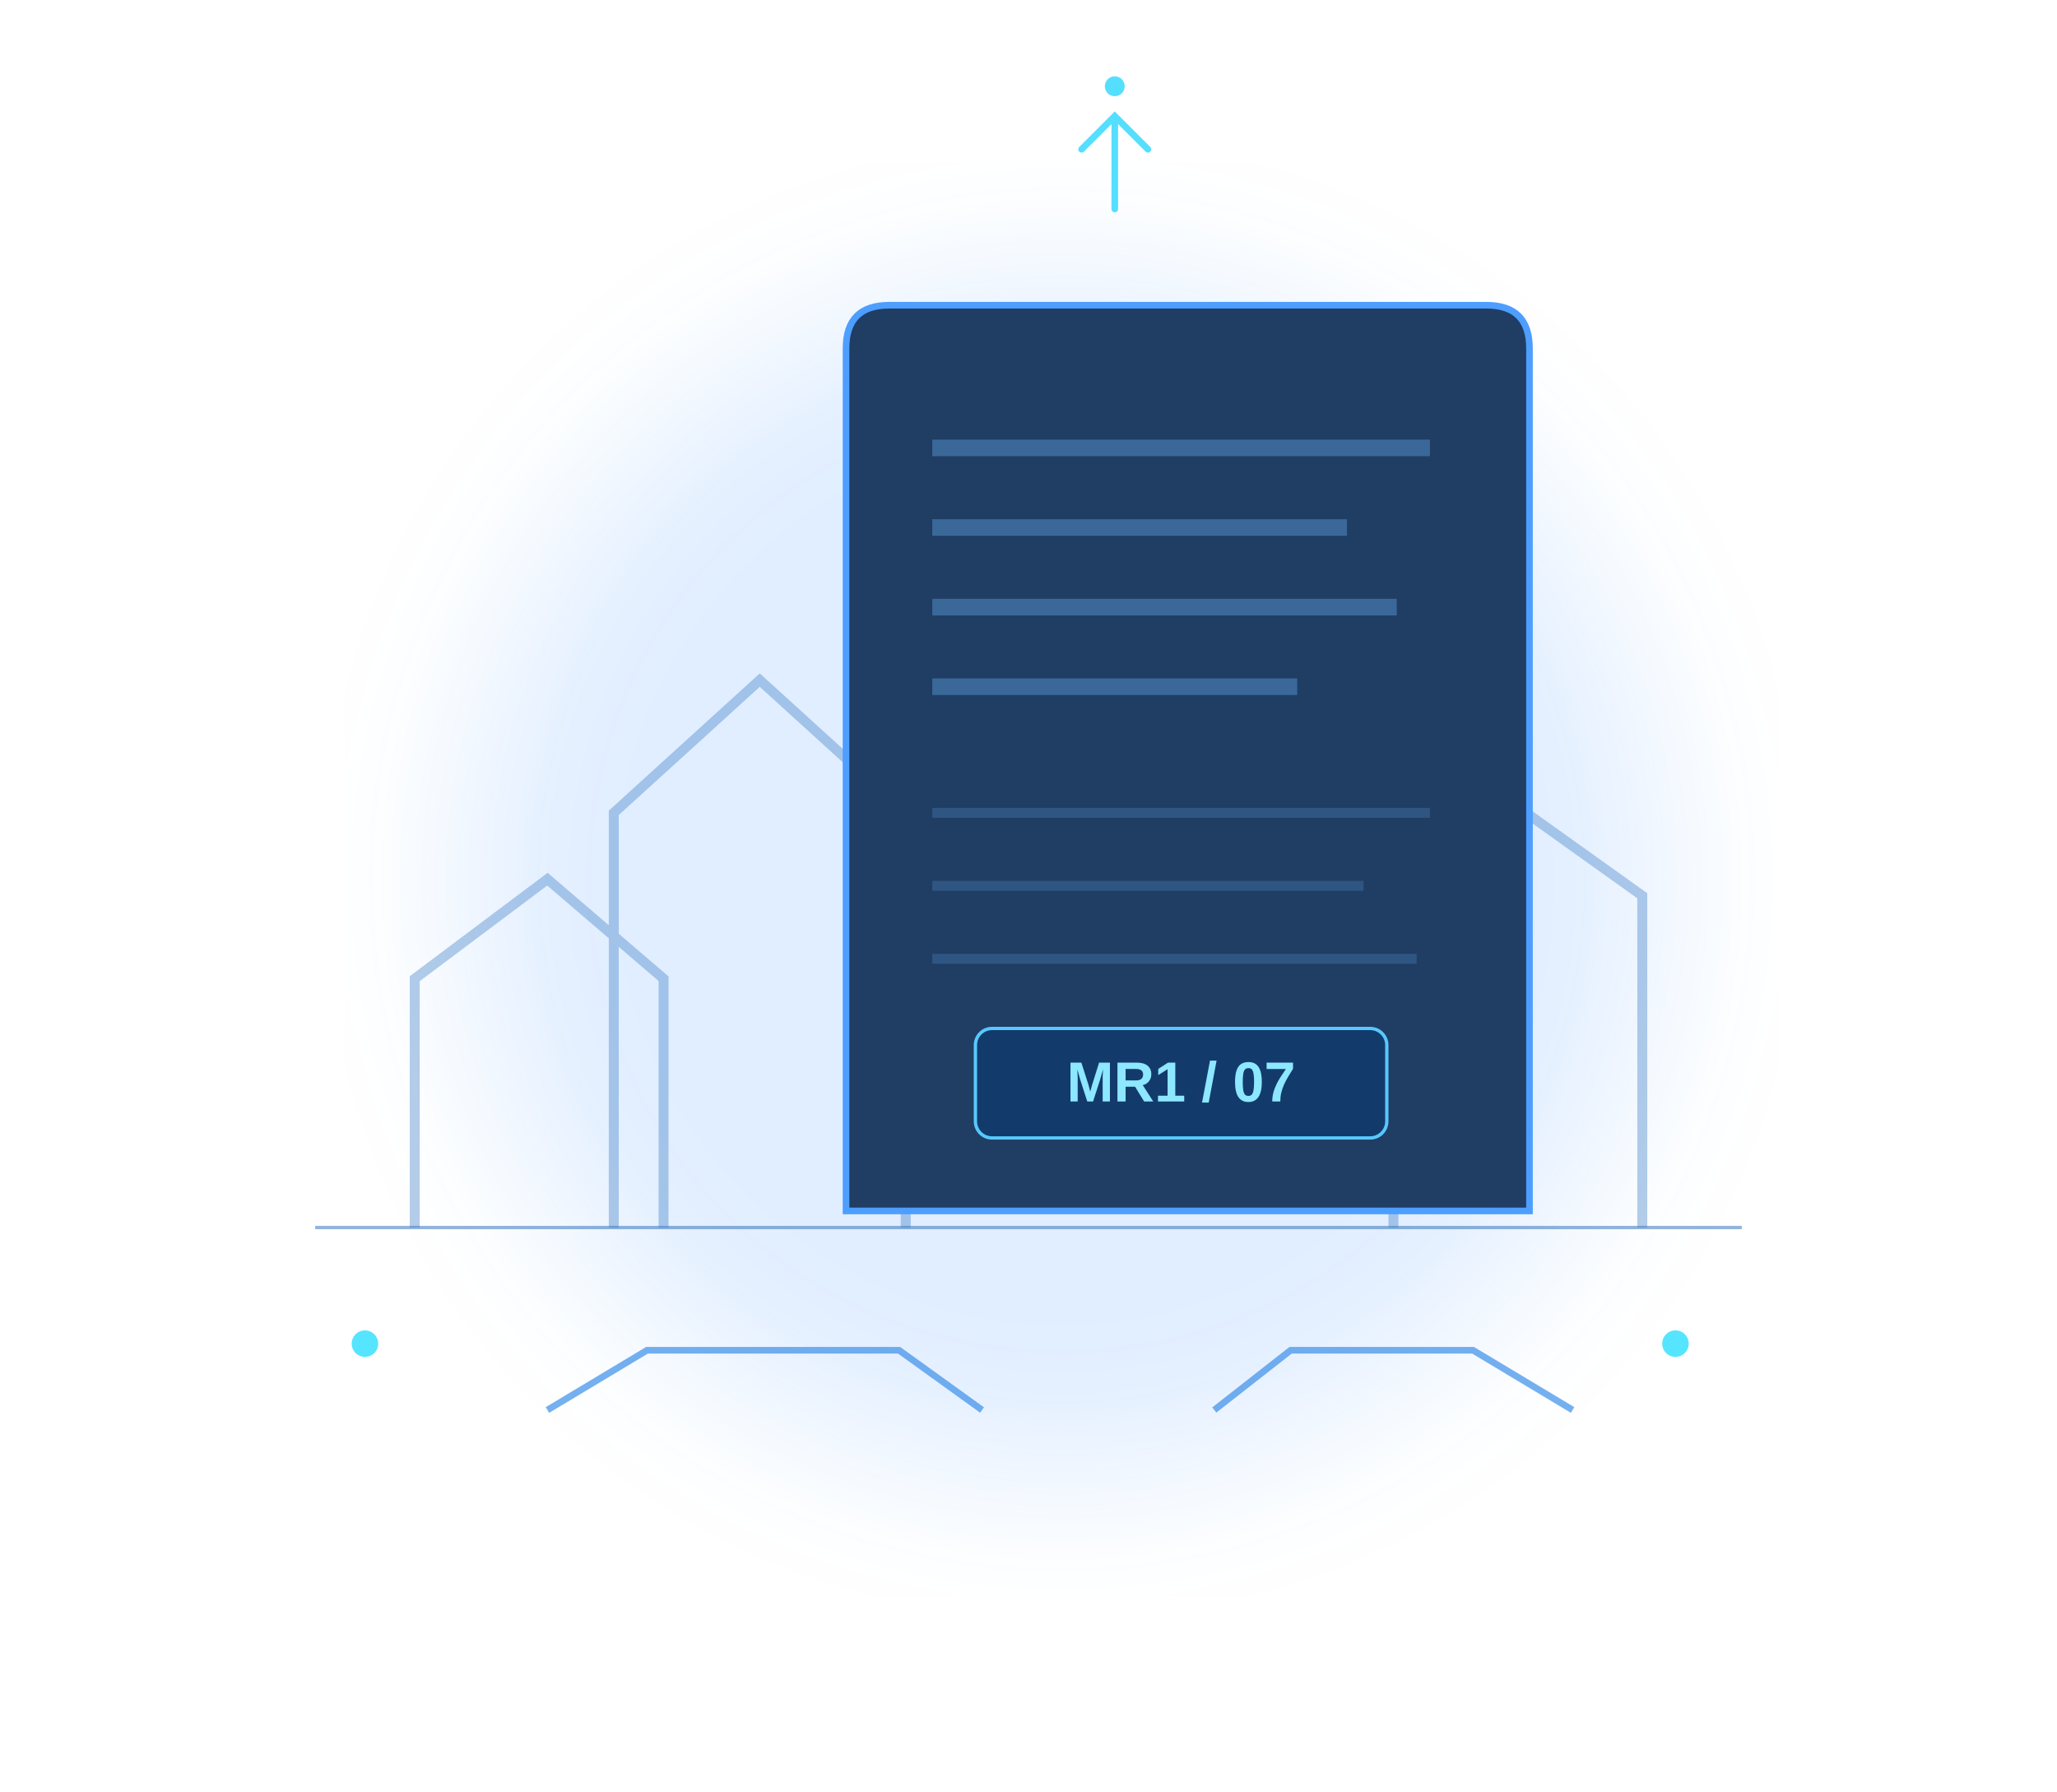
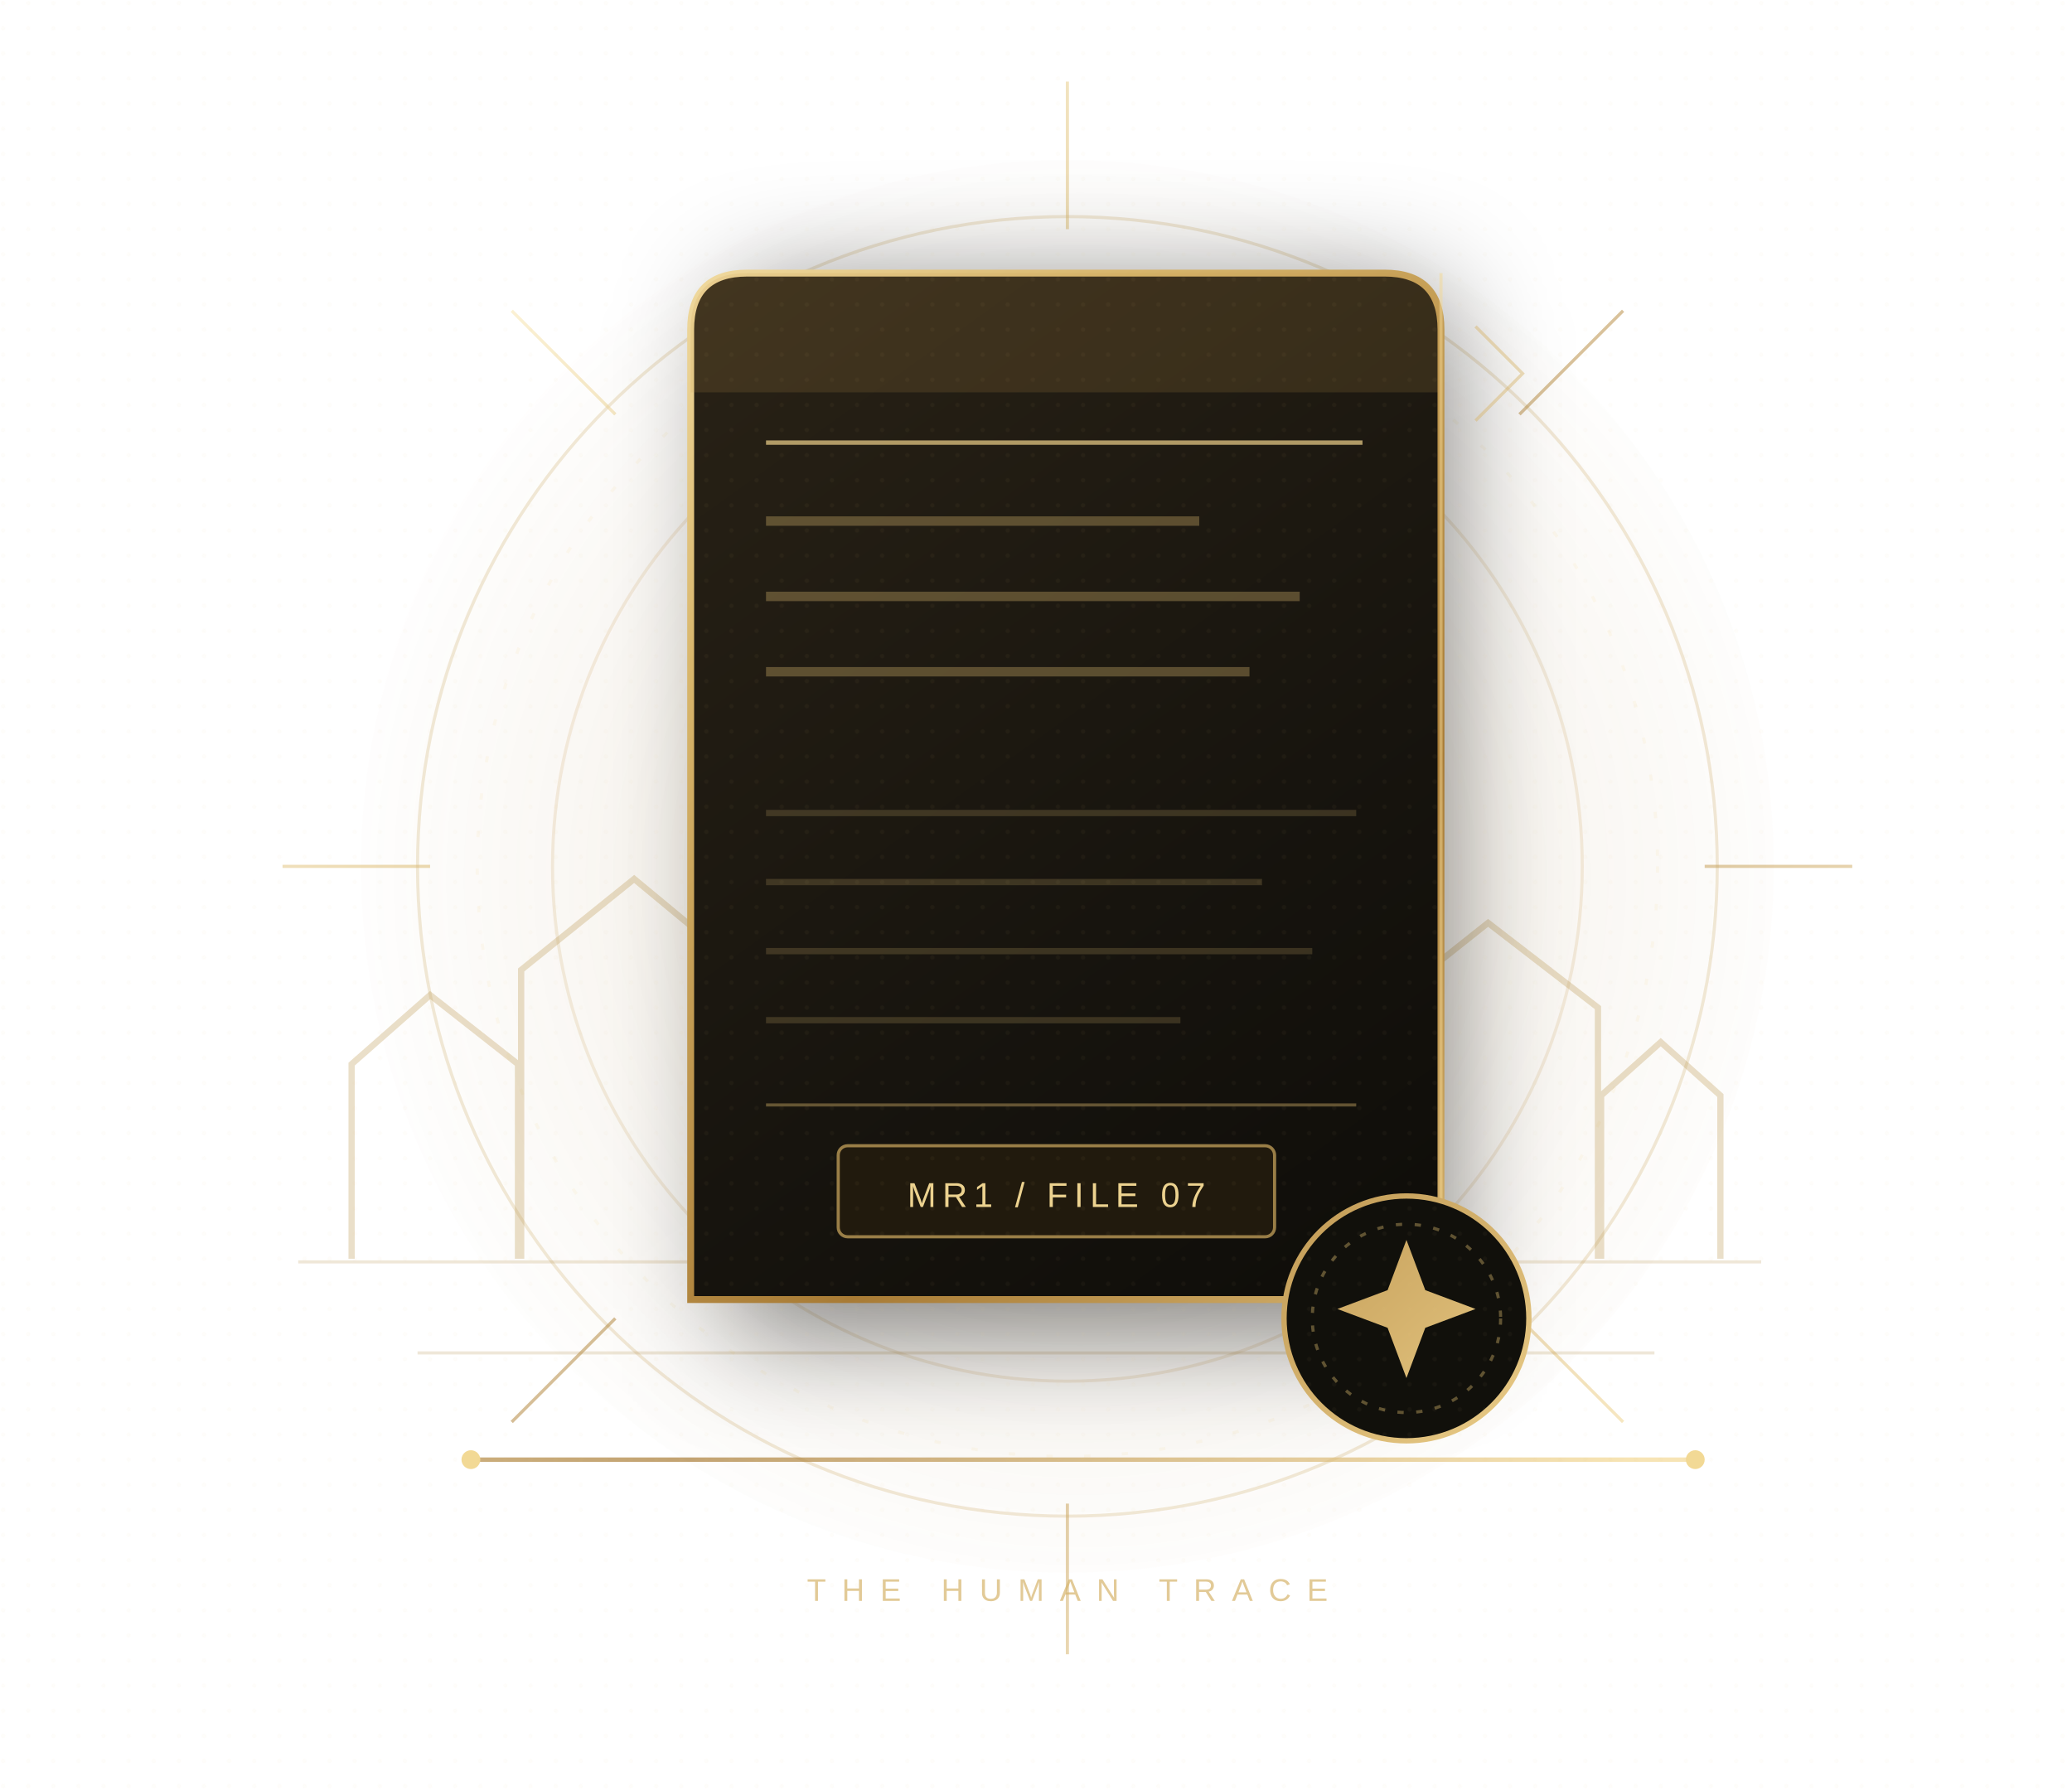
- <svg xmlns="http://www.w3.org/2000/svg" viewBox="0 0 620 540" fill="none">
+ <svg xmlns="http://www.w3.org/2000/svg" viewBox="0 0 660 570" fill="none">
  <defs>
-     <linearGradient id="paper" x1="100" y1="90" x2="470" y2="470">
-       <stop stop-color="#203d63" />
-       <stop offset="1" stop-color="#0a1424" />
+     <linearGradient id="foil" x1="150" y1="70" x2="515" y2="470" gradientUnits="userSpaceOnUse">
+       <stop stop-color="#fff0bf" />
+       <stop offset=".28" stop-color="#d8b66c" />
+       <stop offset=".62" stop-color="#a87b35" />
+       <stop offset="1" stop-color="#f3d894" />
    </linearGradient>
-     <linearGradient id="glow" x1="0" y1="0" x2="1" y2="1">
-       <stop stop-color="#58dfff" />
-       <stop offset="1" stop-color="#2673e7" />
+     <linearGradient id="paper" x1="210" y1="100" x2="465" y2="455" gradientUnits="userSpaceOnUse">
+       <stop stop-color="#292216" />
+       <stop offset=".55" stop-color="#17140e" />
+       <stop offset="1" stop-color="#0c0b08" />
    </linearGradient>
-     <filter id="blur">
-       <feGaussianBlur stdDeviation="22" />
+     <radialGradient id="halo" cx="0" cy="0" r="1" gradientTransform="matrix(0 245 -245 0 344 280)" gradientUnits="userSpaceOnUse">
+       <stop stop-color="#cda95c" stop-opacity=".2" />
+       <stop offset=".65" stop-color="#a47a35" stop-opacity=".06" />
+       <stop offset="1" stop-color="#a47a35" stop-opacity="0" />
+     </radialGradient>
+     <filter id="soft" x="0" y="0" width="660" height="570" filterUnits="userSpaceOnUse">
+       <feGaussianBlur stdDeviation="24" />
    </filter>
+     <filter id="shadow" x="130" y="42" width="430" height="485" filterUnits="userSpaceOnUse">
+       <feGaussianBlur stdDeviation="18" />
+     </filter>
+     <pattern id="micro" width="8" height="8" patternUnits="userSpaceOnUse">
+       <circle cx="1" cy="1" r=".7" fill="#e5c67e" fill-opacity=".18" />
+     </pattern>
  </defs>
-   <circle cx="320" cy="265" r="180" fill="#177cff" opacity=".13" filter="url(#blur)" />
-   <path d="M95 370h430" stroke="#2469b9" opacity=".5" />
-   <path d="M125 370V295l40-30 35 30v75M185 370V245l44-40 44 40v125M420 370V270l40-25 35 25v100" stroke="#3a7cc6" stroke-width="3" opacity=".38" />
-   <path d="M255 365V105q0-13 13-13h180q13 0 13 13v260z" fill="url(#paper)" stroke="#4d9eff" stroke-width="2" />
-   <path d="M281 135h150M281 159h125M281 183h140M281 207h110" stroke="#6ab6ff" stroke-width="5" opacity=".35" />
-   <path d="M281 245h150M281 267h130M281 289h146" stroke="#6ab6ff" stroke-width="3" opacity=".2" />
-   <rect x="294" y="310" width="124" height="33" rx="5" fill="#123b6c" stroke="#57c8ff" />
-   <text x="356" y="332" text-anchor="middle" font-family="Arial" font-weight="700" font-size="17" fill="#8de7ff">MR1 / 07</text>
-   <path d="M110 405h395" stroke="url(#glow)" stroke-width="2" />
-   <circle cx="110" cy="405" r="4" fill="#55e5ff" />
-   <circle cx="505" cy="405" r="4" fill="#55e5ff" />
-   <path d="M165 425l30-18h76l25 18M366 425l23-18h55l30 18" stroke="#3b8fe8" stroke-width="2" opacity=".7" />
-   <path d="M336 63v-28m-10 10 10-10 10 10" stroke="#55dfff" stroke-width="2" stroke-linecap="round" />
-   <circle cx="336" cy="26" r="3" fill="#55dfff" />
+   <circle cx="340" cy="276" r="225" fill="url(#halo)" />
+   <circle cx="340" cy="276" r="207" stroke="#c9a45d" stroke-opacity=".24" />
+   <circle cx="340" cy="276" r="188" stroke="#f1d693" stroke-opacity=".12" stroke-dasharray="2 10" />
+   <circle cx="340" cy="276" r="164" stroke="#c9a45d" stroke-opacity=".18" />
+   <path d="M340 26v47M340 479v48M90 276h47M543 276h47M163 99l33 33M484 420l33 33M163 453l33-33M484 132l33-33" stroke="url(#foil)" stroke-opacity=".55" />
+   <path d="M95 402h466M133 431h394" stroke="#b9954f" stroke-opacity=".22" />
+   <path d="M112 401v-62l25-22 28 22v62M166 401v-92l36-29 35 29v92M440 401v-80l34-27 35 27v80M510 401v-52l19-17 19 17v52" stroke="#b8944c" stroke-opacity=".3" stroke-width="2" />
+   <path d="M232 425V109q0-17 17-17h195q17 0 17 17v316z" fill="#000" fill-opacity=".48" filter="url(#shadow)" />
+   <path d="M220 414V105q0-18 18-18h203q18 0 18 18v309z" fill="url(#paper)" stroke="url(#foil)" stroke-width="2.2" />
+   <path d="M220 105q0-18 18-18h203q18 0 18 18v20H220z" fill="#c19a50" fill-opacity=".16" />
+   <path d="M244 141h190" stroke="#e8cb86" stroke-opacity=".72" stroke-width="1.4" />
+   <path d="M244 166h138M244 190h170M244 214h154" stroke="#d6b66e" stroke-opacity=".34" stroke-width="3" />
+   <path d="M244 259h188M244 281h158M244 303h174M244 325h132" stroke="#d6b66e" stroke-opacity=".2" stroke-width="2" />
+   <path d="M244 352h188" stroke="#d9b76c" stroke-opacity=".4" stroke-width="1" />
+   <rect x="267" y="365" width="139" height="29" rx="3" fill="#211a0d" stroke="#caa75d" stroke-opacity=".72" />
+   <text x="336.5" y="384.5" text-anchor="middle" fill="#ecd28f" font-family="Arial,sans-serif" font-size="11" letter-spacing="2">MR1 / FILE 07</text>
+   <path d="M459 87v327" stroke="#f4d994" stroke-opacity=".5" />
+   <path d="M470 104l15 15-15 15" stroke="#d6b66e" stroke-opacity=".48" />
+   <circle cx="448" cy="420" r="39" fill="#11100b" stroke="url(#foil)" stroke-width="1.7" />
+   <circle cx="448" cy="420" r="30" stroke="#d8b66d" stroke-opacity=".4" stroke-dasharray="2 4" />
+   <path d="M448 395l6 16 16 6-16 6-6 16-6-16-16-6 16-6z" fill="url(#foil)" />
+   <path d="M150 465h390" stroke="url(#foil)" stroke-opacity=".7" stroke-width="1.4" />
+   <circle cx="150" cy="465" r="3" fill="#f2d995" />
+   <circle cx="540" cy="465" r="3" fill="#f2d995" />
+   <text x="340" y="510" text-anchor="middle" fill="#d7b66f" fill-opacity=".72" font-family="Arial,sans-serif" font-size="10" letter-spacing="5">THE HUMAN TRACE</text>
+   <rect width="660" height="570" fill="url(#micro)" opacity=".22" />
</svg>
